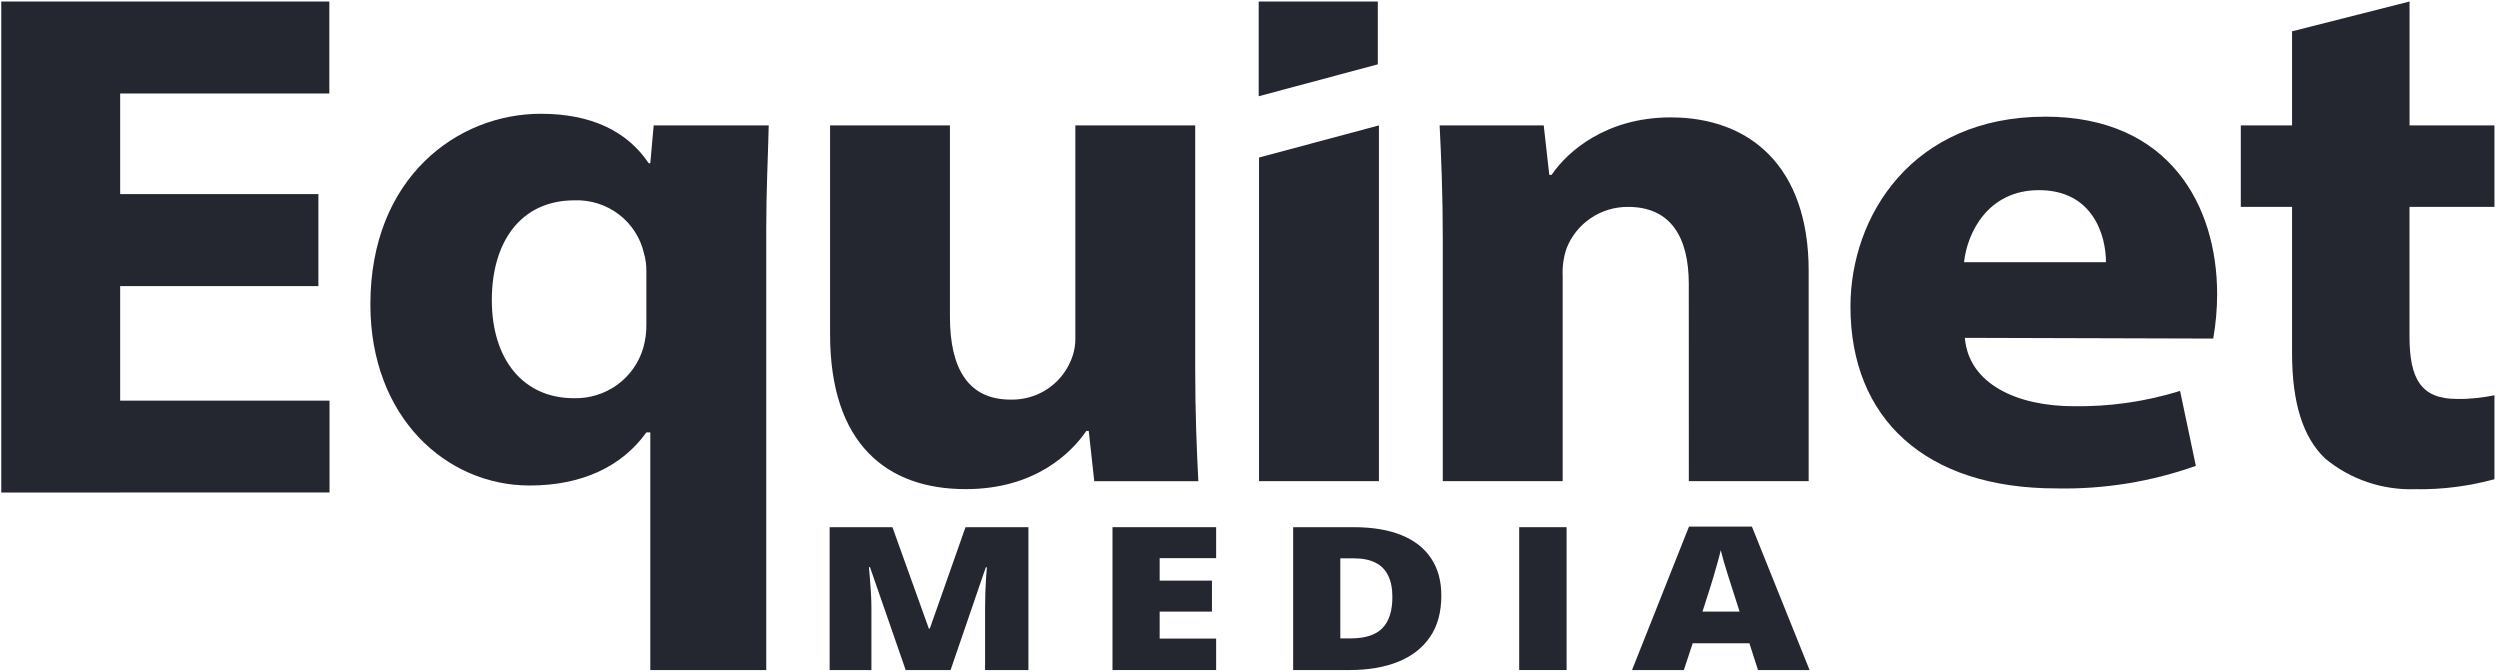
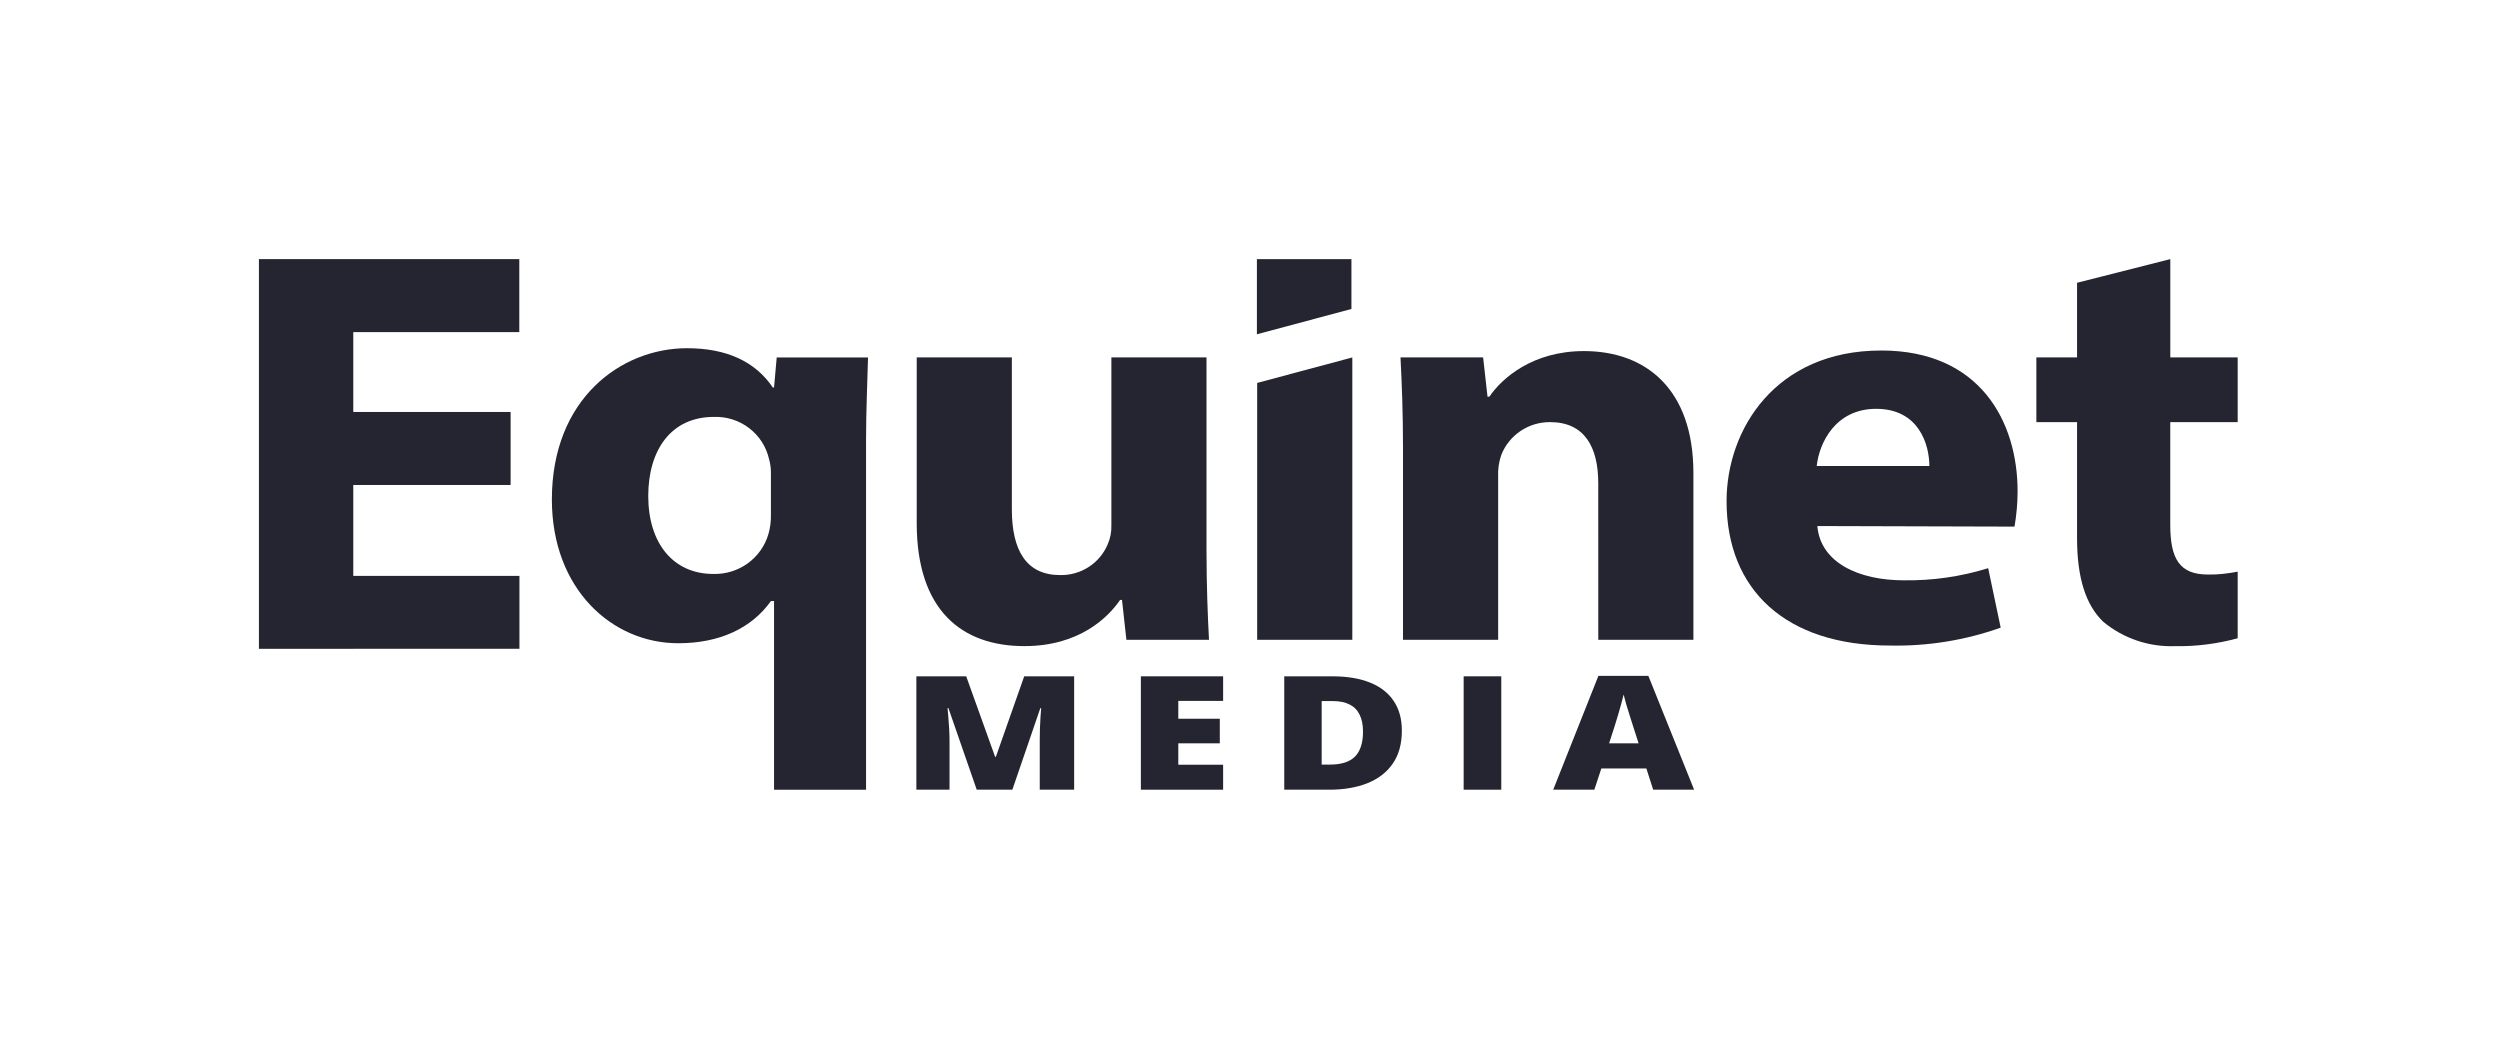
- <svg xmlns="http://www.w3.org/2000/svg" width="577" height="155" viewBox="0 0 577 155" fill="none">
-   <path d="M275.85 84.685V28.941H248.189V77.796C248.246 79.7 247.874 81.592 247.098 83.336C245.963 86.023 244.036 88.31 241.568 89.897C239.1 91.484 236.206 92.298 233.263 92.231C223.433 92.238 219.245 85.025 219.245 73.099V28.941H191.582V77.129C191.582 102.48 204.689 112.891 222.882 112.891C238.902 112.891 247.273 104.496 250.726 99.465H251.28L252.554 111.056H276.579C276.216 104.17 275.85 95.433 275.85 84.691" fill="#242630" />
-   <path d="M389.781 111.046H417.441V62.518C417.441 38.339 403.796 27.095 385.599 27.095C370.673 27.095 361.752 34.983 358.113 40.355H357.569L356.293 28.937H332.266C332.637 36.332 332.994 44.893 332.994 55.138V111.046H360.663V63.699C360.556 61.533 360.863 59.366 361.567 57.312C362.672 54.481 364.621 52.051 367.156 50.342C369.69 48.634 372.69 47.73 375.756 47.75C385.772 47.75 389.772 54.964 389.772 65.547L389.781 111.046Z" fill="#242630" />
-   <path d="M453.299 60.509C454.027 53.788 458.753 43.886 470.585 43.886C483.138 43.886 486.057 54.464 486.057 60.509H453.299ZM472.041 26.929C441.283 26.929 427.086 49.922 427.086 70.752C427.086 96.611 444.378 112.726 474.589 112.726C485.557 112.956 496.475 111.192 506.801 107.521L503.162 90.225C495.217 92.688 486.926 93.88 478.602 93.755C465.677 93.755 454.396 88.717 453.482 77.973L510.815 78.14C511.408 74.755 511.71 71.326 511.717 67.891C511.717 47.571 500.801 26.923 472.041 26.923" fill="#242630" />
-   <path d="M575.719 47.748V28.936H556.123V0.35L529.007 7.23V28.936H517.176V47.748H529.007V81.495C529.007 93.081 531.555 100.968 536.653 105.839C542.507 110.677 549.966 113.192 557.586 112.899C563.606 113.032 569.914 112.19 575.719 110.605V91.24C573.023 91.766 569.782 92.155 567.035 92.072C558.851 92.072 556.113 87.541 556.113 77.639V47.748H575.719Z" fill="#242630" />
-   <path d="M149.182 74.781C149.213 76.655 148.967 78.522 148.454 80.327C147.455 83.738 145.342 86.725 142.444 88.821C139.547 90.916 136.029 92.001 132.442 91.906C120.793 91.906 113.512 83.01 113.512 69.243C113.51 55.975 120.062 46.234 132.615 46.234C136.31 46.108 139.932 47.264 142.857 49.501C145.782 51.738 147.826 54.916 148.635 58.487C149.008 59.797 149.193 61.154 149.182 62.516V74.781ZM150.091 37.677H149.728C144.637 30.123 136.263 26.259 124.795 26.259C105.689 26.259 85.484 40.864 85.484 70.255C85.484 96.28 102.958 112.056 122.247 112.056C134.254 112.056 143.545 107.692 149.182 99.798H150.091V154.646H176.849V52.786C176.849 44.224 177.232 36.837 177.422 28.942H150.869L150.091 37.677Z" fill="#242630" />
-   <path d="M318.254 111.052H290.585V36.356L318.254 28.943V111.052Z" fill="#242630" />
-   <path d="M209.032 154.645L200.793 130.897H200.545C200.618 131.513 200.692 132.348 200.765 133.4C200.857 134.453 200.94 135.588 201.013 136.806C201.086 138.024 201.123 139.196 201.123 140.324V154.645H191.479V121.673H205.973L214.378 145.083H214.599L222.838 121.673H237.361V154.645H227.357V140.189C227.357 139.151 227.376 138.039 227.412 136.851C227.468 135.648 227.523 134.521 227.578 133.468C227.652 132.4 227.716 131.558 227.771 130.942H227.523L219.393 154.645H209.032Z" fill="#242630" />
-   <path d="M280.683 154.645H256.764V121.673H280.683V128.822H267.649V134.009H279.718V141.158H267.649V147.383H280.683V154.645Z" fill="#242630" />
-   <path d="M332.659 137.46C332.659 141.294 331.786 144.481 330.041 147.022C328.296 149.563 325.835 151.473 322.656 152.751C319.496 154.014 315.777 154.645 311.496 154.645H298.461V121.673H312.405C316.741 121.673 320.415 122.281 323.428 123.499C326.441 124.718 328.728 126.499 330.289 128.845C331.869 131.19 332.659 134.062 332.659 137.46ZM321.361 137.776C321.361 135.776 321.03 134.122 320.369 132.814C319.726 131.491 318.752 130.506 317.448 129.859C316.144 129.198 314.499 128.867 312.515 128.867H309.346V147.338H311.771C315.078 147.338 317.503 146.556 319.046 144.993C320.589 143.414 321.361 141.008 321.361 137.776Z" fill="#242630" />
-   <path d="M350.63 154.645V121.673H361.57V154.645H350.63Z" fill="#242630" />
-   <path d="M405.746 154.645L403.762 148.466H390.673L388.633 154.645H376.674L389.819 121.537H404.341L417.651 154.645H405.746ZM401.503 141.158L399.766 135.745C399.583 135.159 399.317 134.325 398.967 133.242C398.618 132.145 398.269 131.017 397.92 129.859C397.59 128.687 397.332 127.724 397.149 126.972C396.983 127.724 396.744 128.657 396.432 129.769C396.138 130.867 395.826 131.957 395.495 133.039C395.183 134.122 394.907 135.024 394.669 135.745L392.933 141.158H401.503Z" fill="#242630" />
-   <path d="M317.997 14.848L290.507 22.213V0.35H317.997V14.848Z" fill="#242630" />
-   <path d="M0.295 0.35V113.676H27.735V113.663H76.053V92.469H27.735V66.031H73.485V44.8H27.735V21.579H76.012V0.35H0.295Z" fill="#242630" />
+ <svg xmlns="http://www.w3.org/2000/svg" width="727" height="305" viewBox="0 0 727 305" fill="none">
+   <path d="M350.85 159.685V103.941H323.189V152.796C323.246 154.7 322.874 156.592 322.098 158.336C320.963 161.023 319.036 163.31 316.568 164.897C314.1 166.484 311.206 167.298 308.263 167.231C298.433 167.238 294.245 160.025 294.245 148.099V103.941H266.582V152.129C266.582 177.48 279.689 187.891 297.882 187.891C313.902 187.891 322.273 179.496 325.726 174.465H326.28L327.554 186.056H351.579C351.216 179.17 350.85 170.433 350.85 159.691" fill="#242530" />
+   <path d="M464.781 186.046H492.441V137.518C492.441 113.339 478.796 102.095 460.599 102.095C445.673 102.095 436.752 109.983 433.113 115.355H432.569L431.293 103.937H407.266C407.637 111.332 407.994 119.893 407.994 130.138V186.046H435.663V138.699C435.556 136.533 435.863 134.366 436.567 132.312C437.672 129.481 439.621 127.051 442.156 125.342C444.69 123.634 447.69 122.73 450.756 122.75C460.772 122.75 464.772 129.964 464.772 140.547L464.781 186.046Z" fill="#242530" />
+   <path d="M528.299 135.509C529.027 128.788 533.753 118.886 545.585 118.886C558.138 118.886 561.057 129.464 561.057 135.509H528.299ZM547.041 101.929C516.283 101.929 502.086 124.922 502.086 145.752C502.086 171.611 519.378 187.726 549.589 187.726C560.557 187.956 571.475 186.192 581.801 182.521L578.162 165.225C570.217 167.688 561.926 168.88 553.602 168.755C540.677 168.755 529.396 163.717 528.482 152.973L585.815 153.14C586.408 149.755 586.71 146.326 586.717 142.891C586.717 122.571 575.801 101.923 547.041 101.923" fill="#242530" />
+   <path d="M650.719 122.748V103.936H631.123V75.35L604.007 82.23V103.936H592.176V122.748H604.007V156.495C604.007 168.081 606.555 175.968 611.653 180.839C617.507 185.677 624.966 188.192 632.586 187.899C638.606 188.032 644.914 187.19 650.719 185.605V166.24C648.023 166.766 644.782 167.155 642.035 167.072C633.851 167.072 631.113 162.541 631.113 152.639V122.748H650.719Z" fill="#242530" />
+   <path d="M224.182 149.781C224.213 151.655 223.967 153.523 223.454 155.327C222.455 158.738 220.342 161.725 217.444 163.821C214.547 165.916 211.029 167.001 207.442 166.906C195.793 166.906 188.512 158.01 188.512 144.243C188.51 130.975 195.062 121.234 207.615 121.234C211.31 121.108 214.932 122.264 217.857 124.501C220.782 126.738 222.826 129.916 223.635 133.487C224.008 134.797 224.193 136.154 224.182 137.516V149.781ZM225.091 112.677H224.728C219.637 105.123 211.263 101.259 199.795 101.259C180.689 101.259 160.484 115.864 160.484 145.256C160.484 171.28 177.958 187.056 197.247 187.056C209.254 187.056 218.545 182.692 224.182 174.798H225.091V229.646H251.849V127.786C251.849 119.224 252.232 111.837 252.422 103.942H225.869L225.091 112.677Z" fill="#242530" />
+   <path d="M393.254 186.052H365.585V111.356L393.254 103.943V186.052Z" fill="#242530" />
+   <path d="M284.032 229.645L275.793 205.897H275.545C275.618 206.513 275.692 207.348 275.765 208.4C275.857 209.453 275.94 210.588 276.013 211.806C276.086 213.024 276.123 214.196 276.123 215.324V229.645H266.479V196.673H280.973L289.378 220.083H289.599L297.838 196.673H312.361V229.645H302.357V215.189C302.357 214.151 302.376 213.039 302.412 211.851C302.468 210.648 302.523 209.521 302.578 208.468C302.652 207.4 302.716 206.558 302.771 205.942H302.523L294.393 229.645H284.032Z" fill="#242530" />
+   <path d="M355.683 229.645H331.764V196.673H355.683V203.822H342.649V209.009H354.718V216.158H342.649V222.383H355.683V229.645Z" fill="#242530" />
+   <path d="M407.659 212.46C407.659 216.294 406.786 219.481 405.041 222.022C403.296 224.563 400.835 226.473 397.656 227.751C394.496 229.014 390.777 229.645 386.496 229.645H373.461V196.673H387.405C391.741 196.673 395.415 197.281 398.428 198.499C401.441 199.718 403.728 201.499 405.289 203.845C406.869 206.19 407.659 209.062 407.659 212.46ZM396.361 212.776C396.361 210.776 396.03 209.122 395.369 207.814C394.726 206.491 393.752 205.506 392.448 204.859C391.144 204.198 389.499 203.867 387.515 203.867H384.346V222.338H386.771C390.078 222.338 392.503 221.556 394.046 219.993C395.589 218.414 396.361 216.008 396.361 212.776Z" fill="#242530" />
+   <path d="M425.63 229.645V196.673H436.57V229.645H425.63Z" fill="#242530" />
+   <path d="M480.746 229.645L478.762 223.466H465.673L463.633 229.645H451.674L464.819 196.537H479.341L492.651 229.645H480.746ZM476.503 216.158L474.766 210.745C474.583 210.159 474.317 209.325 473.967 208.242C473.618 207.145 473.269 206.017 472.92 204.859C472.59 203.687 472.332 202.724 472.149 201.972C471.983 202.724 471.744 203.657 471.432 204.769C471.138 205.867 470.826 206.957 470.495 208.039C470.183 209.122 469.907 210.024 469.669 210.745L467.933 216.158H476.503Z" fill="#242530" />
+   <path d="M392.997 89.848L365.507 97.213V75.35H392.997V89.848Z" fill="#242530" />
+   <path d="M75.295 75.35V188.676H102.735V188.663H151.053V167.469H102.735V141.031H148.485V119.8H102.735V96.579H151.012V75.35H75.295Z" fill="#242530" />
</svg>
